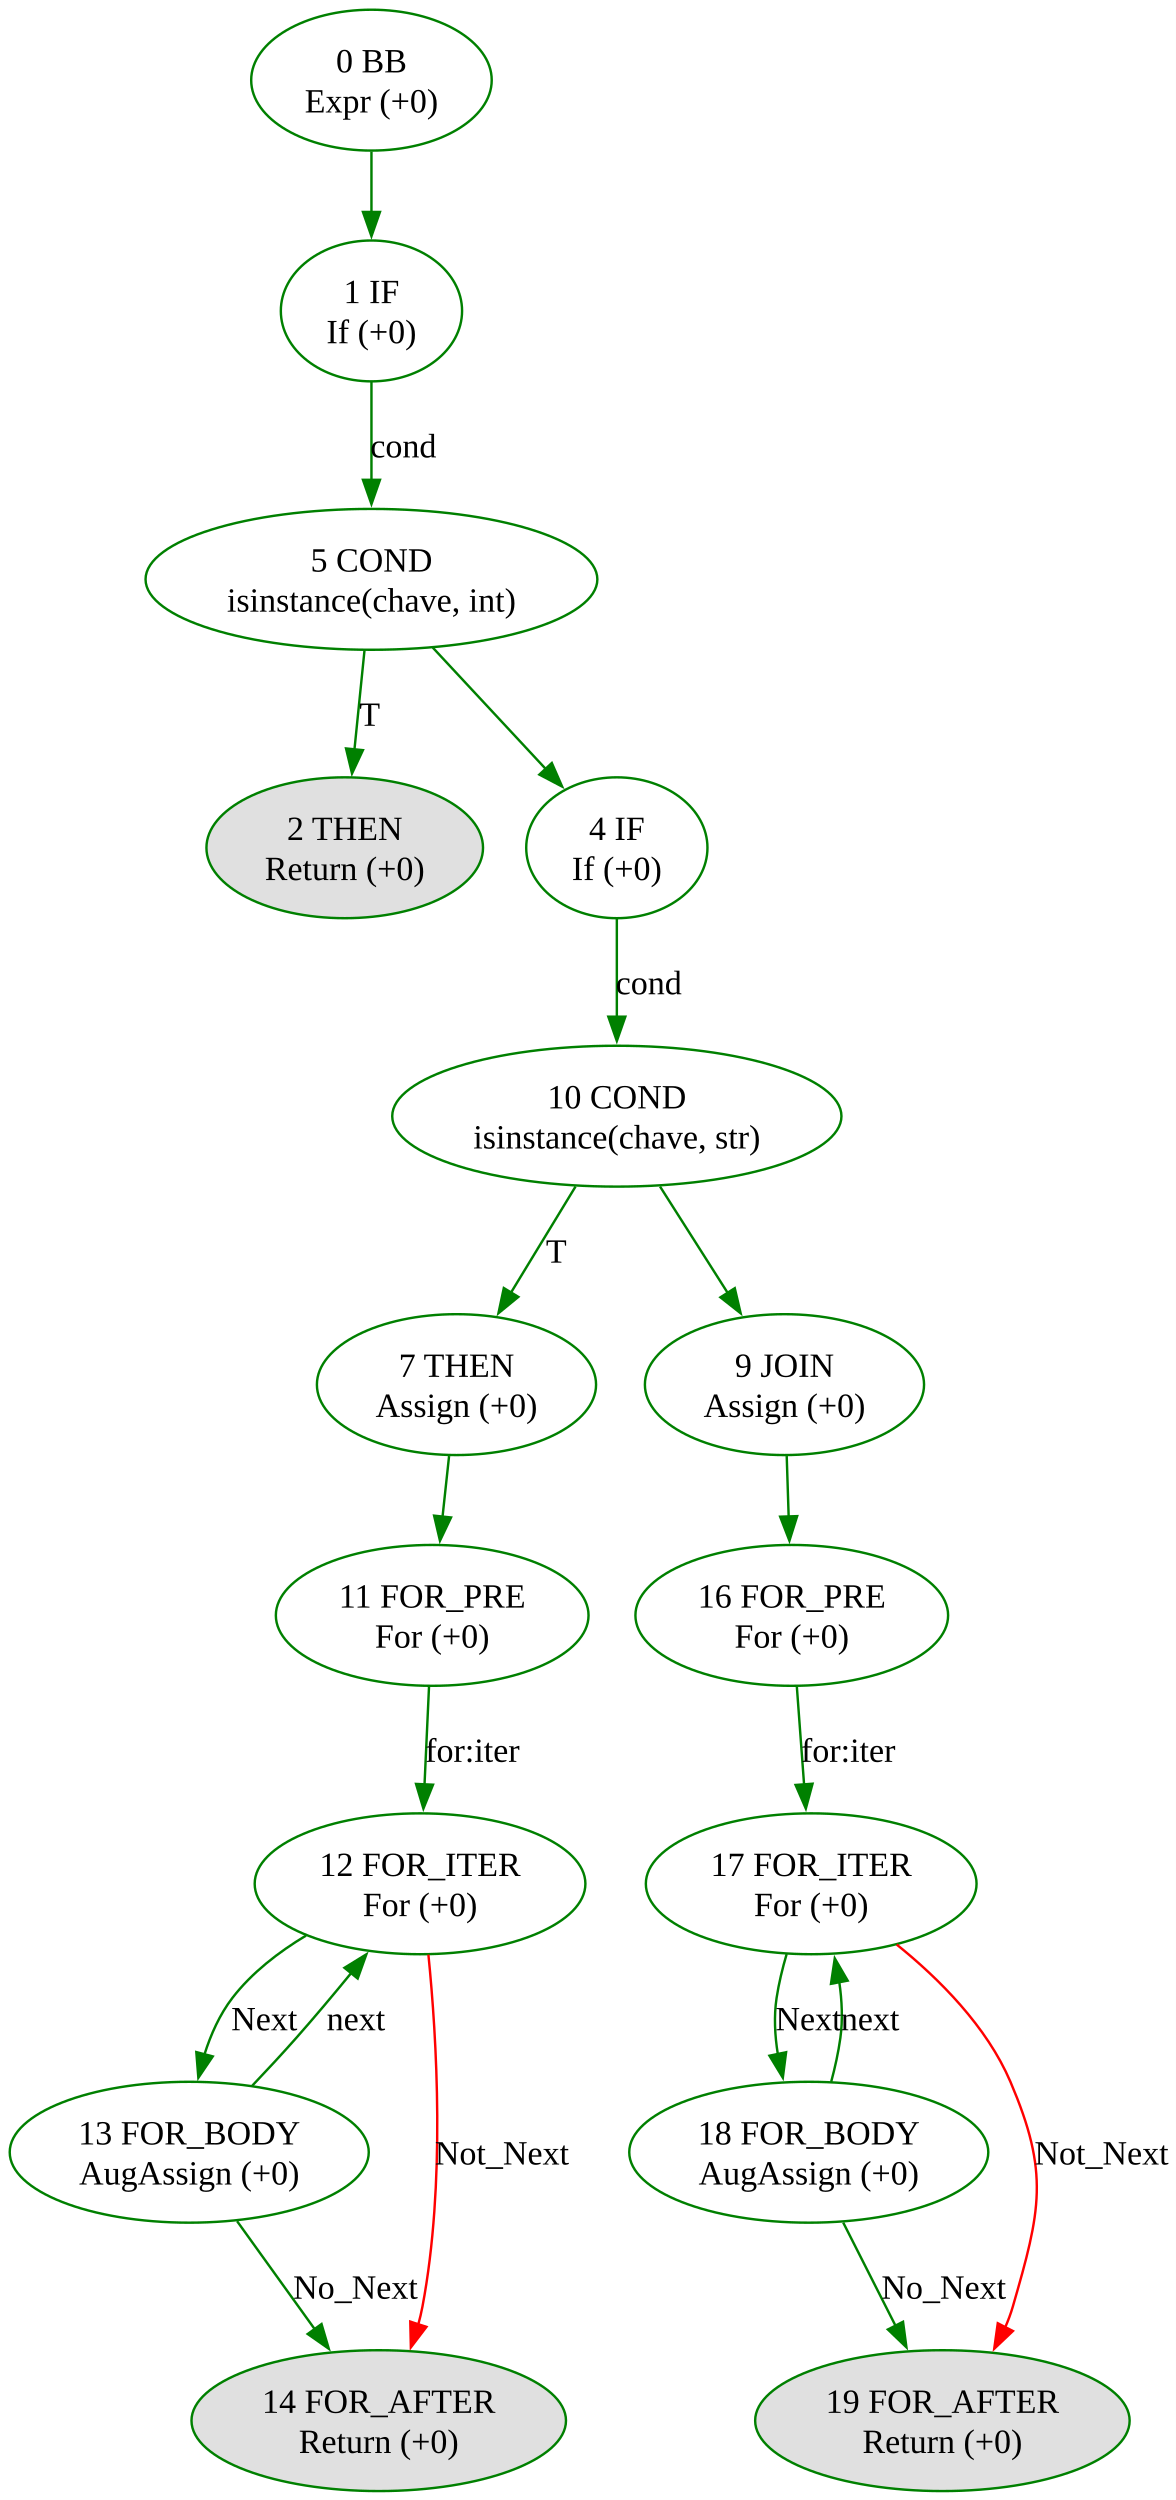
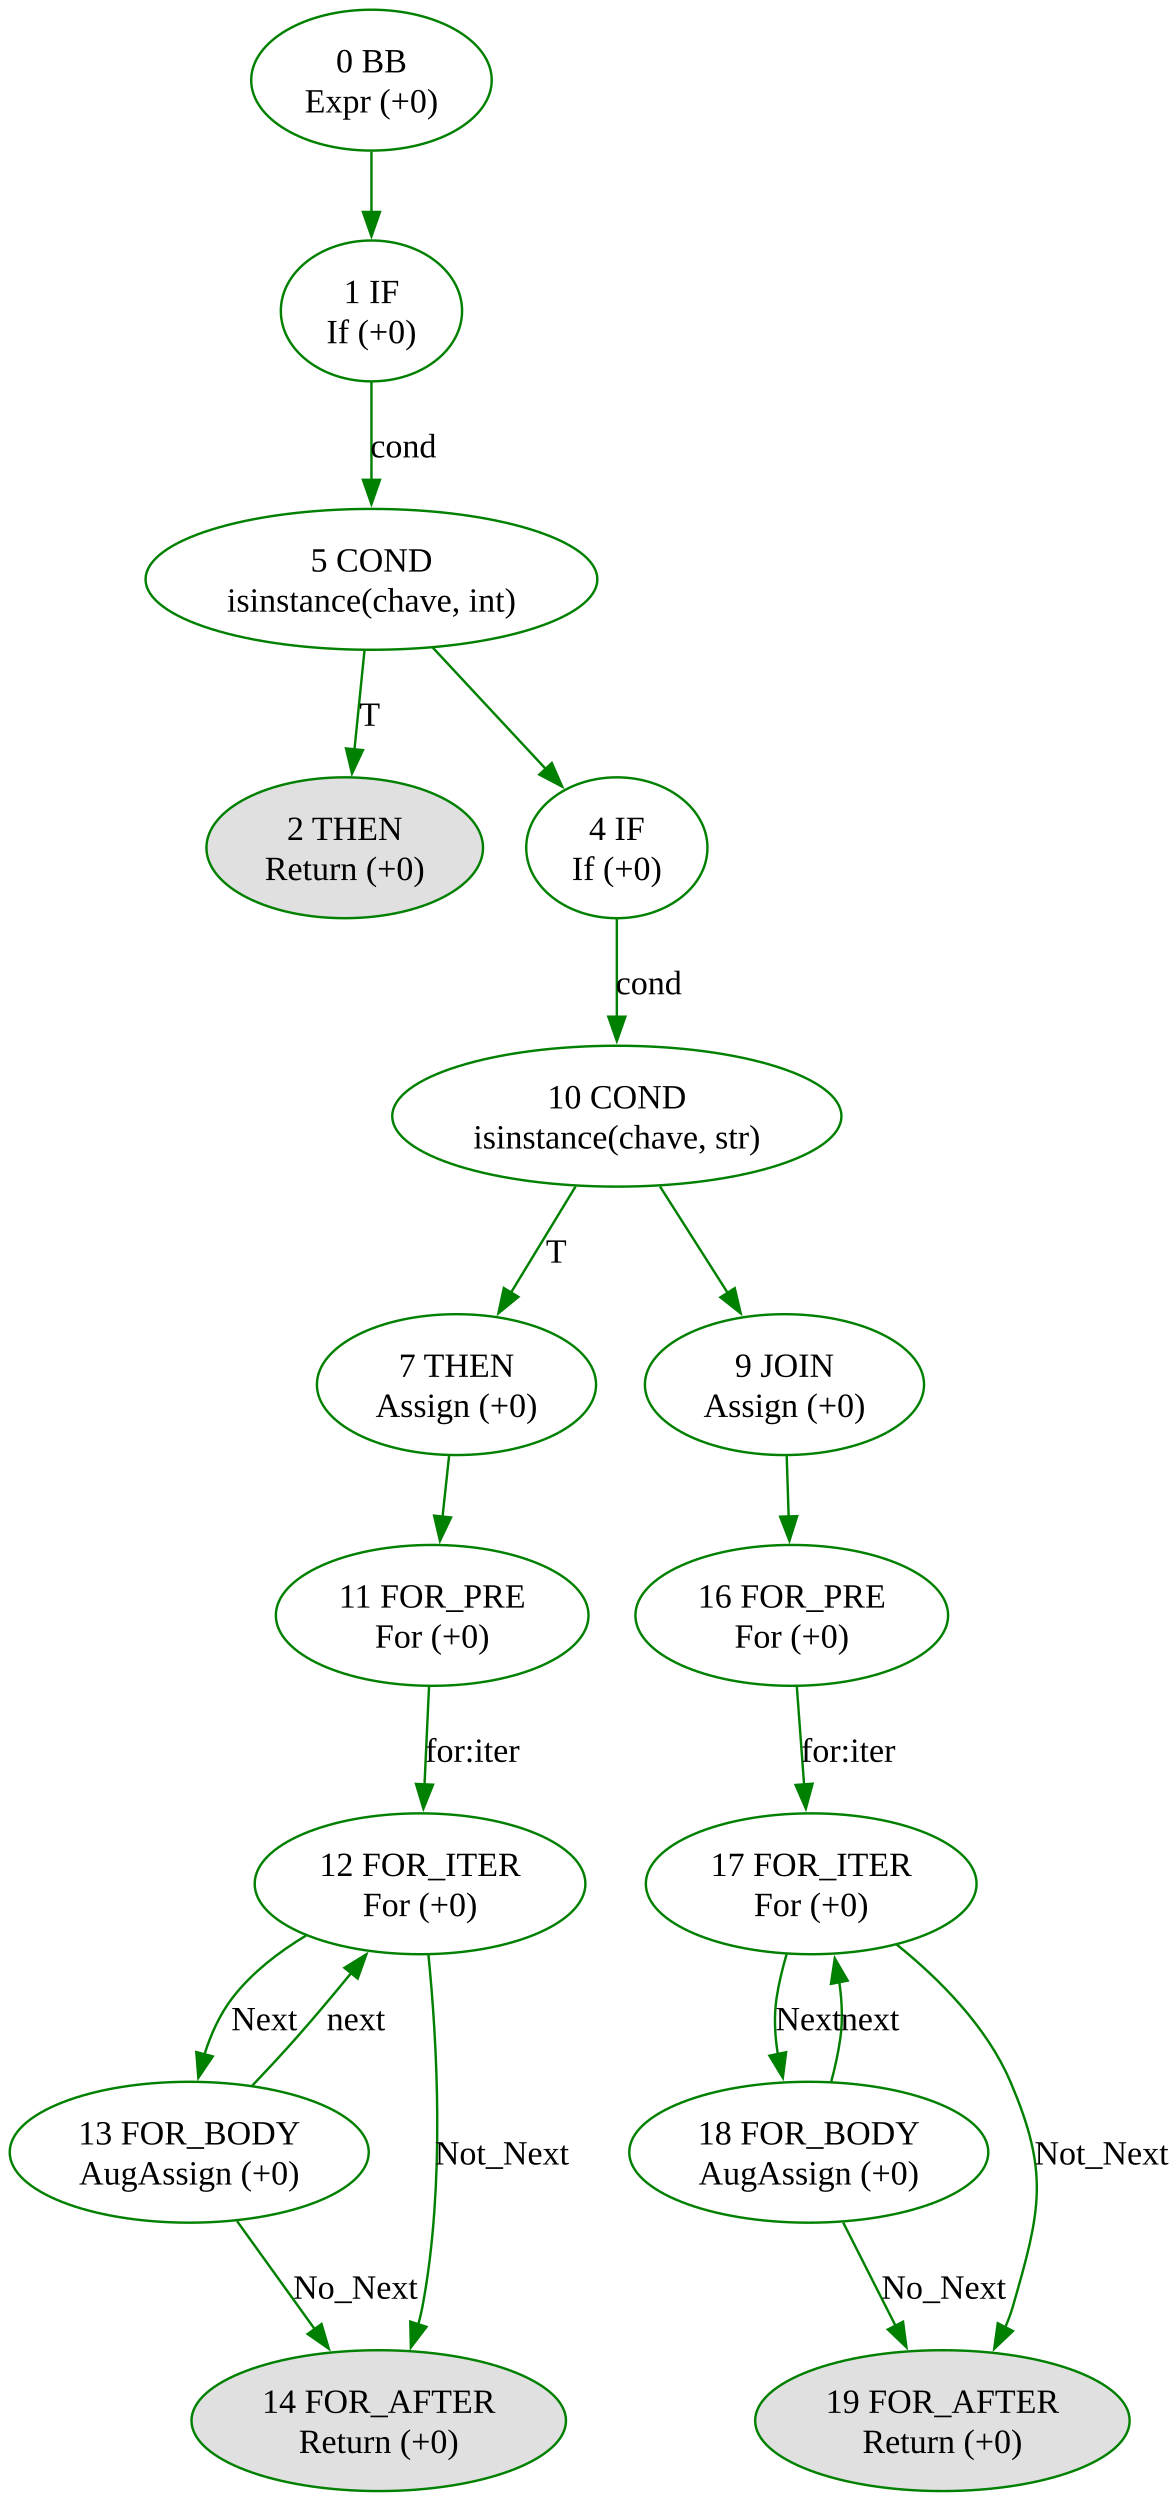
<svg xmlns="http://www.w3.org/2000/svg" xmlns:xlink="http://www.w3.org/1999/xlink" width="484pt" height="1029pt" viewBox="0.00 0.00 484.00 1029.00">
  <g id="graph0" class="graph" transform="scale(1 1) rotate(0) translate(4 1025.33)">
    <polygon fill="white" stroke="none" points="-4,4 -4,-1025.33 480.01,-1025.33 480.01,4 -4,4" />
    <g id="node1" class="node">
      <g id="a_node1">
        <a xlink:title="'&#10;        FunÃ§Ã£o de hash manual e previsÃxadvel.&#10;&#10;        Ideia:&#10;        - se a chave for string, somamos os cÃ³digos ASCII dos caracteres;&#10;        - se a chave for inteiro, usamos o prÃ³prio valor;&#10;        - caso contrÃ¡rio, convertemos para string e somamos os caracteres.&#10;&#10;        Isso NÃƒO Ã© ideal para uso real, mas Ã© Ã³timo para ensino,&#10;        porque permite prever facilmente onde cada chave serÃ¡ mapeada.&#10;        '&#10;">
          <ellipse fill="none" stroke="green" cx="148.89" cy="-992.34" rx="49.5" ry="28.99" />
          <text xml:space="preserve" text-anchor="middle" x="148.89" y="-995.54" font-family="Times New Roman,serif" font-size="14.00">0 BB</text>
          <text xml:space="preserve" text-anchor="middle" x="148.89" y="-979.04" font-family="Times New Roman,serif" font-size="14.00">Expr (+0)</text>
        </a>
      </g>
    </g>
    <g id="node2" class="node">
      <g id="a_node2">
        <a xlink:title="if isinstance(chave, int):&#10;    return chave % self.capacidade&#10;">
          <ellipse fill="none" stroke="green" cx="148.89" cy="-897.35" rx="37.3" ry="28.99" />
          <text xml:space="preserve" text-anchor="middle" x="148.89" y="-900.55" font-family="Times New Roman,serif" font-size="14.00">1 IF</text>
          <text xml:space="preserve" text-anchor="middle" x="148.89" y="-884.05" font-family="Times New Roman,serif" font-size="14.00">If (+0)</text>
        </a>
      </g>
    </g>
    <g id="edge1" class="edge">
      <path fill="none" stroke="green" d="M148.89,-962.93C148.89,-955.09 148.89,-946.44 148.89,-938.08" />
      <polygon fill="green" stroke="green" points="152.39,-938.1 148.89,-928.1 145.39,-938.1 152.39,-938.1" />
    </g>
    <g id="node5" class="node">
      <g id="a_node5">
        <a xlink:title="isinstance(chave, int)">
          <ellipse fill="none" stroke="green" cx="148.89" cy="-786.87" rx="92.98" ry="28.99" />
          <text xml:space="preserve" text-anchor="middle" x="148.89" y="-790.07" font-family="Times New Roman,serif" font-size="14.00">5 COND</text>
          <text xml:space="preserve" text-anchor="middle" x="148.89" y="-773.57" font-family="Times New Roman,serif" font-size="14.00">isinstance(chave, int)</text>
        </a>
      </g>
    </g>
    <g id="edge3" class="edge">
      <path fill="none" stroke="green" d="M148.89,-868.13C148.89,-855.8 148.89,-841.12 148.89,-827.7" />
      <polygon fill="green" stroke="green" points="152.39,-827.84 148.89,-817.84 145.39,-827.84 152.39,-827.84" />
      <text xml:space="preserve" text-anchor="middle" x="162.02" y="-837.06" font-family="Times New Roman,serif" font-size="14.00">cond</text>
    </g>
    <g id="node3" class="node">
      <g id="a_node3">
        <a xlink:title="return chave % self.capacidade&#10;">
          <ellipse fill="#e0e0e0" stroke="green" cx="137.89" cy="-676.39" rx="56.92" ry="28.99" />
          <text xml:space="preserve" text-anchor="middle" x="137.89" y="-679.59" font-family="Times New Roman,serif" font-size="14.00">2 THEN</text>
          <text xml:space="preserve" text-anchor="middle" x="137.89" y="-663.09" font-family="Times New Roman,serif" font-size="14.00">Return (+0)</text>
        </a>
      </g>
    </g>
    <g id="node4" class="node">
      <g id="a_node4">
        <a xlink:title="if isinstance(chave, str):&#10;    soma = 0&#10;    for caractere in chave:&#10;        soma += ord(caractere)&#10;    return soma % self.capacidade&#10;">
          <ellipse fill="none" stroke="green" cx="249.89" cy="-676.39" rx="37.3" ry="28.99" />
          <text xml:space="preserve" text-anchor="middle" x="249.89" y="-679.59" font-family="Times New Roman,serif" font-size="14.00">4 IF</text>
          <text xml:space="preserve" text-anchor="middle" x="249.89" y="-663.09" font-family="Times New Roman,serif" font-size="14.00">If (+0)</text>
        </a>
      </g>
    </g>
    <g id="node8" class="node">
      <g id="a_node8">
        <a xlink:title="isinstance(chave, str)">
          <ellipse fill="none" stroke="green" cx="249.89" cy="-565.91" rx="92.45" ry="28.99" />
          <text xml:space="preserve" text-anchor="middle" x="249.89" y="-569.11" font-family="Times New Roman,serif" font-size="14.00">10 COND</text>
          <text xml:space="preserve" text-anchor="middle" x="249.89" y="-552.61" font-family="Times New Roman,serif" font-size="14.00">isinstance(chave, str)</text>
        </a>
      </g>
    </g>
    <g id="edge5" class="edge">
      <path fill="none" stroke="green" d="M249.89,-647.17C249.89,-634.84 249.89,-620.15 249.89,-606.73" />
      <polygon fill="green" stroke="green" points="253.39,-606.87 249.89,-596.87 246.39,-606.87 253.39,-606.87" />
      <text xml:space="preserve" text-anchor="middle" x="263.02" y="-616.1" font-family="Times New Roman,serif" font-size="14.00">cond</text>
    </g>
    <g id="edge2" class="edge">
      <path fill="none" stroke="green" d="M146.03,-757.65C144.77,-745.22 143.27,-730.4 141.9,-716.9" />
      <polygon fill="green" stroke="green" points="145.38,-716.57 140.89,-706.97 138.42,-717.27 145.38,-716.57" />
      <text xml:space="preserve" text-anchor="middle" x="148.18" y="-726.58" font-family="Times New Roman,serif" font-size="14.00">T</text>
    </g>
    <g id="edge18" class="edge">
      <path fill="none" stroke="green" d="M174.12,-758.78C188.22,-743.63 205.86,-724.68 220.57,-708.88" />
      <polygon fill="green" stroke="green" points="223.12,-711.28 227.37,-701.58 218,-706.51 223.12,-711.28" />
    </g>
    <g id="node6" class="node">
      <g id="a_node6">
        <a xlink:title="soma = 0&#10;">
          <ellipse fill="none" stroke="green" cx="183.89" cy="-455.42" rx="57.45" ry="28.99" />
          <text xml:space="preserve" text-anchor="middle" x="183.89" y="-458.62" font-family="Times New Roman,serif" font-size="14.00">7 THEN</text>
          <text xml:space="preserve" text-anchor="middle" x="183.89" y="-442.12" font-family="Times New Roman,serif" font-size="14.00">Assign (+0)</text>
        </a>
      </g>
    </g>
    <g id="node9" class="node">
      <g id="a_node9">
        <a xlink:title="for caractere in chave:&#10;    soma += ord(caractere)&#10;">
          <ellipse fill="none" stroke="green" cx="173.89" cy="-360.44" rx="64.35" ry="28.99" />
          <text xml:space="preserve" text-anchor="middle" x="173.89" y="-363.64" font-family="Times New Roman,serif" font-size="14.00">11 FOR_PRE</text>
          <text xml:space="preserve" text-anchor="middle" x="173.89" y="-347.14" font-family="Times New Roman,serif" font-size="14.00">For (+0)</text>
        </a>
      </g>
    </g>
    <g id="edge6" class="edge">
      <path fill="none" stroke="green" d="M180.84,-426.02C179.99,-418.09 179.04,-409.33 178.13,-400.88" />
      <polygon fill="green" stroke="green" points="181.64,-400.74 177.09,-391.17 174.68,-401.49 181.64,-400.74" />
    </g>
    <g id="node7" class="node">
      <g id="a_node7">
        <a xlink:title="soma = 0&#10;">
          <ellipse fill="none" stroke="green" cx="318.89" cy="-455.42" rx="57.45" ry="28.99" />
          <text xml:space="preserve" text-anchor="middle" x="318.89" y="-458.62" font-family="Times New Roman,serif" font-size="14.00">9 JOIN</text>
          <text xml:space="preserve" text-anchor="middle" x="318.89" y="-442.12" font-family="Times New Roman,serif" font-size="14.00">Assign (+0)</text>
        </a>
      </g>
    </g>
    <g id="node13" class="node">
      <g id="a_node13">
        <a xlink:title="for caractere in str(chave):&#10;    soma += ord(caractere)&#10;">
          <ellipse fill="none" stroke="green" cx="321.89" cy="-360.44" rx="64.35" ry="28.99" />
          <text xml:space="preserve" text-anchor="middle" x="321.89" y="-363.64" font-family="Times New Roman,serif" font-size="14.00">16 FOR_PRE</text>
          <text xml:space="preserve" text-anchor="middle" x="321.89" y="-347.14" font-family="Times New Roman,serif" font-size="14.00">For (+0)</text>
        </a>
      </g>
    </g>
    <g id="edge12" class="edge">
      <path fill="none" stroke="green" d="M319.81,-426.02C320.06,-418.18 320.34,-409.52 320.61,-401.17" />
      <polygon fill="green" stroke="green" points="324.11,-401.29 320.93,-391.18 317.11,-401.06 324.11,-401.29" />
    </g>
    <g id="edge4" class="edge">
      <path fill="none" stroke="green" d="M232.9,-536.97C224.77,-523.6 214.92,-507.43 206.2,-493.09" />
      <polygon fill="green" stroke="green" points="209.35,-491.53 201.16,-484.81 203.37,-495.17 209.35,-491.53" />
      <text xml:space="preserve" text-anchor="middle" x="224.97" y="-505.61" font-family="Times New Roman,serif" font-size="14.00">T</text>
    </g>
    <g id="edge19" class="edge">
      <path fill="none" stroke="green" d="M267.66,-536.97C276.16,-523.6 286.45,-507.43 295.57,-493.09" />
      <polygon fill="green" stroke="green" points="298.43,-495.11 300.85,-484.79 292.53,-491.35 298.43,-495.11" />
    </g>
    <g id="node10" class="node">
      <ellipse fill="none" stroke="green" cx="168.89" cy="-249.96" rx="68.06" ry="28.99" />
      <text xml:space="preserve" text-anchor="middle" x="168.89" y="-253.16" font-family="Times New Roman,serif" font-size="14.00">12 FOR_ITER</text>
      <text xml:space="preserve" text-anchor="middle" x="168.89" y="-236.66" font-family="Times New Roman,serif" font-size="14.00">For (+0)</text>
    </g>
    <g id="edge7" class="edge">
      <path fill="none" stroke="green" d="M172.59,-331.22C172.02,-318.89 171.35,-304.2 170.73,-290.78" />
      <polygon fill="green" stroke="green" points="174.23,-290.75 170.27,-280.92 167.24,-291.07 174.23,-290.75" />
      <text xml:space="preserve" text-anchor="middle" x="190.44" y="-300.15" font-family="Times New Roman,serif" font-size="14.00">for:iter</text>
    </g>
    <g id="node11" class="node">
      <g id="a_node11">
        <a xlink:title="soma += ord(caractere)&#10;">
          <ellipse fill="none" stroke="green" cx="73.89" cy="-139.47" rx="73.89" ry="28.99" />
          <text xml:space="preserve" text-anchor="middle" x="73.89" y="-142.67" font-family="Times New Roman,serif" font-size="14.00">13 FOR_BODY</text>
          <text xml:space="preserve" text-anchor="middle" x="73.89" y="-126.17" font-family="Times New Roman,serif" font-size="14.00">AugAssign (+0)</text>
        </a>
      </g>
    </g>
    <g id="edge8" class="edge">
      <path fill="none" stroke="green" d="M121.96,-228.65C110.7,-221.89 99.63,-213.36 91.64,-202.97 86.45,-196.2 82.77,-187.98 80.17,-179.76" />
      <polygon fill="green" stroke="green" points="83.57,-178.91 77.64,-170.13 76.8,-180.69 83.57,-178.91" />
      <text xml:space="preserve" text-anchor="middle" x="104.77" y="-189.67" font-family="Times New Roman,serif" font-size="14.00">Next</text>
    </g>
    <g id="node12" class="node">
      <g id="a_node12">
        <a xlink:title="return soma % self.capacidade&#10;">
          <ellipse fill="#e0e0e0" stroke="green" cx="151.89" cy="-28.99" rx="77.07" ry="28.99" />
          <text xml:space="preserve" text-anchor="middle" x="151.89" y="-32.19" font-family="Times New Roman,serif" font-size="14.00">14 FOR_AFTER</text>
          <text xml:space="preserve" text-anchor="middle" x="151.89" y="-15.69" font-family="Times New Roman,serif" font-size="14.00">Return (+0)</text>
        </a>
      </g>
    </g>
    <g id="edge10" class="edge">
-       <path fill="none" stroke="red" d="M172.33,-220.8C175.79,-186.32 179.39,-126.3 169.89,-75.98 169.43,-73.52 168.83,-71.02 168.15,-68.52" />
-       <polygon fill="red" stroke="red" points="171.52,-67.59 165.11,-59.15 164.87,-69.75 171.52,-67.59" />
+       <path fill="none" stroke="green" d="M172.33,-220.8C175.79,-186.32 179.39,-126.3 169.89,-75.98 169.43,-73.52 168.83,-71.02 168.15,-68.52" />
+       <polygon fill="green" stroke="green" points="171.52,-67.59 165.11,-59.15 164.87,-69.75 171.52,-67.59" />
      <text xml:space="preserve" text-anchor="middle" x="202.6" y="-134.42" font-family="Times New Roman,serif" font-size="14.00">Not_Next</text>
    </g>
    <g id="edge9" class="edge">
      <path fill="none" stroke="green" d="M99.85,-166.89C105.87,-173.22 112.18,-180.01 117.89,-186.47 125.47,-195.04 133.41,-204.51 140.71,-213.43" />
      <polygon fill="green" stroke="green" points="137.78,-215.38 146.8,-220.94 143.22,-210.97 137.78,-215.38" />
      <text xml:space="preserve" text-anchor="middle" x="142.5" y="-189.67" font-family="Times New Roman,serif" font-size="14.00">next</text>
    </g>
    <g id="edge11" class="edge">
      <path fill="none" stroke="green" d="M93.58,-111.1C103.27,-97.61 115.11,-81.15 125.57,-66.6" />
      <polygon fill="green" stroke="green" points="128.34,-68.75 131.33,-58.59 122.65,-64.66 128.34,-68.75" />
      <text xml:space="preserve" text-anchor="middle" x="142.31" y="-79.18" font-family="Times New Roman,serif" font-size="14.00">No_Next</text>
    </g>
    <g id="node14" class="node">
      <ellipse fill="none" stroke="green" cx="329.89" cy="-249.96" rx="68.06" ry="28.99" />
      <text xml:space="preserve" text-anchor="middle" x="329.89" y="-253.16" font-family="Times New Roman,serif" font-size="14.00">17 FOR_ITER</text>
      <text xml:space="preserve" text-anchor="middle" x="329.89" y="-236.66" font-family="Times New Roman,serif" font-size="14.00">For (+0)</text>
    </g>
    <g id="edge13" class="edge">
      <path fill="none" stroke="green" d="M323.97,-331.22C324.88,-318.89 325.97,-304.2 326.96,-290.78" />
      <polygon fill="green" stroke="green" points="330.44,-291.15 327.68,-280.92 323.46,-290.64 330.44,-291.15" />
      <text xml:space="preserve" text-anchor="middle" x="345.12" y="-300.15" font-family="Times New Roman,serif" font-size="14.00">for:iter</text>
    </g>
    <g id="node15" class="node">
      <g id="a_node15">
        <a xlink:title="soma += ord(caractere)&#10;">
          <ellipse fill="none" stroke="green" cx="328.89" cy="-139.47" rx="73.89" ry="28.99" />
          <text xml:space="preserve" text-anchor="middle" x="328.89" y="-142.67" font-family="Times New Roman,serif" font-size="14.00">18 FOR_BODY</text>
          <text xml:space="preserve" text-anchor="middle" x="328.89" y="-126.17" font-family="Times New Roman,serif" font-size="14.00">AugAssign (+0)</text>
        </a>
      </g>
    </g>
    <g id="edge14" class="edge">
      <path fill="none" stroke="green" d="M319.79,-221.06C318.06,-215.16 316.54,-208.92 315.64,-202.97 314.51,-195.47 314.92,-187.51 316.15,-179.88" />
      <polygon fill="green" stroke="green" points="319.56,-180.64 318.21,-170.14 312.71,-179.2 319.56,-180.64" />
      <text xml:space="preserve" text-anchor="middle" x="328.77" y="-189.67" font-family="Times New Roman,serif" font-size="14.00">Next</text>
    </g>
    <g id="node16" class="node">
      <g id="a_node16">
        <a xlink:title="return soma % self.capacidade&#10;">
          <ellipse fill="#e0e0e0" stroke="green" cx="383.89" cy="-28.99" rx="77.07" ry="28.99" />
          <text xml:space="preserve" text-anchor="middle" x="383.89" y="-32.19" font-family="Times New Roman,serif" font-size="14.00">19 FOR_AFTER</text>
          <text xml:space="preserve" text-anchor="middle" x="383.89" y="-15.69" font-family="Times New Roman,serif" font-size="14.00">Return (+0)</text>
        </a>
      </g>
    </g>
    <g id="edge16" class="edge">
-       <path fill="none" stroke="red" d="M365.06,-224.97C382.63,-210.81 402.17,-191.21 411.89,-168.47 428.05,-130.67 424.3,-115.47 412.89,-75.98 412.05,-73.07 410.96,-70.15 409.7,-67.3" />
-       <polygon fill="red" stroke="red" points="412.91,-65.88 405.22,-58.59 406.68,-69.08 412.91,-65.88" />
+       <path fill="none" stroke="green" d="M365.06,-224.97C382.63,-210.81 402.17,-191.21 411.89,-168.47 428.05,-130.67 424.3,-115.47 412.89,-75.98 412.05,-73.07 410.96,-70.15 409.7,-67.3" />
+       <polygon fill="green" stroke="green" points="412.91,-65.88 405.22,-58.59 406.68,-69.08 412.91,-65.88" />
      <text xml:space="preserve" text-anchor="middle" x="449.38" y="-134.42" font-family="Times New Roman,serif" font-size="14.00">Not_Next</text>
    </g>
    <g id="edge15" class="edge">
      <path fill="none" stroke="green" d="M338.11,-168.43C339.69,-174.32 341.07,-180.55 341.89,-186.47 342.93,-193.95 342.56,-201.9 341.45,-209.52" />
      <polygon fill="green" stroke="green" points="338.03,-208.79 339.59,-219.26 344.9,-210.1 338.03,-208.79" />
      <text xml:space="preserve" text-anchor="middle" x="354.13" y="-189.67" font-family="Times New Roman,serif" font-size="14.00">next</text>
    </g>
    <g id="edge17" class="edge">
      <path fill="none" stroke="green" d="M343.06,-110.54C349.66,-97.5 357.63,-81.8 364.76,-67.73" />
      <polygon fill="green" stroke="green" points="367.69,-69.69 369.09,-59.18 361.45,-66.52 367.69,-69.69" />
      <text xml:space="preserve" text-anchor="middle" x="384.44" y="-79.18" font-family="Times New Roman,serif" font-size="14.00">No_Next</text>
    </g>
  </g>
</svg>
